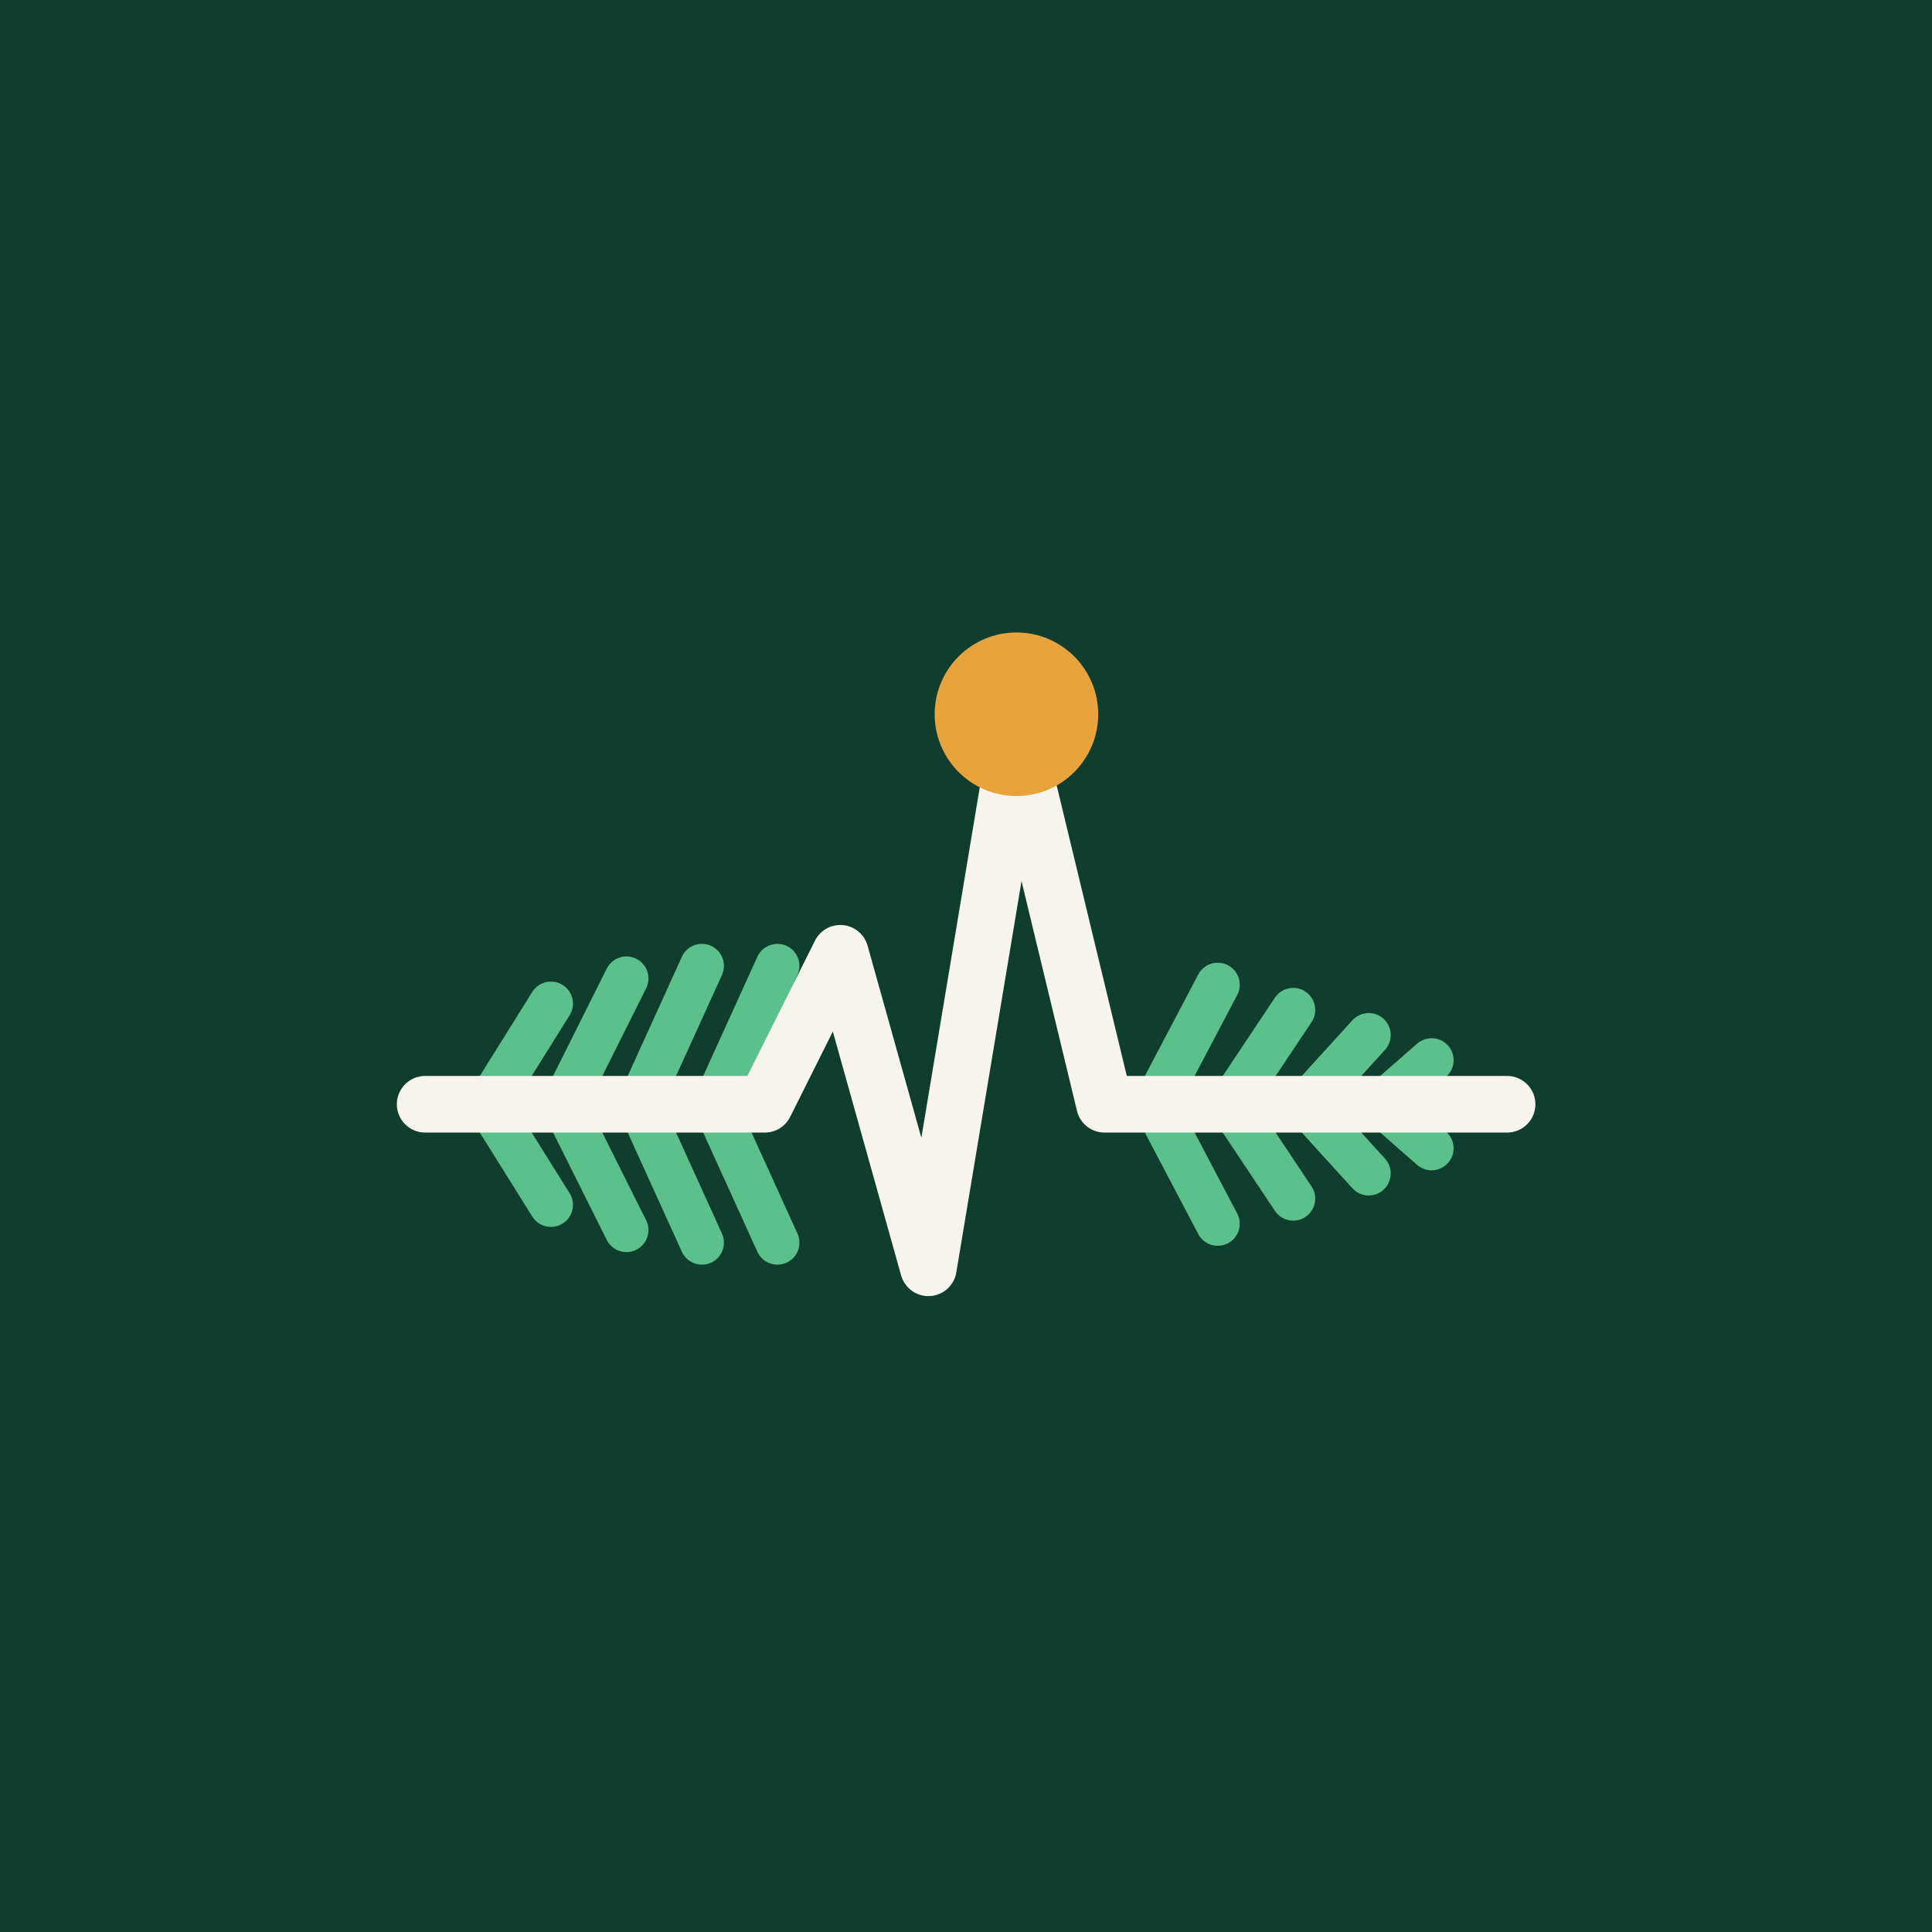
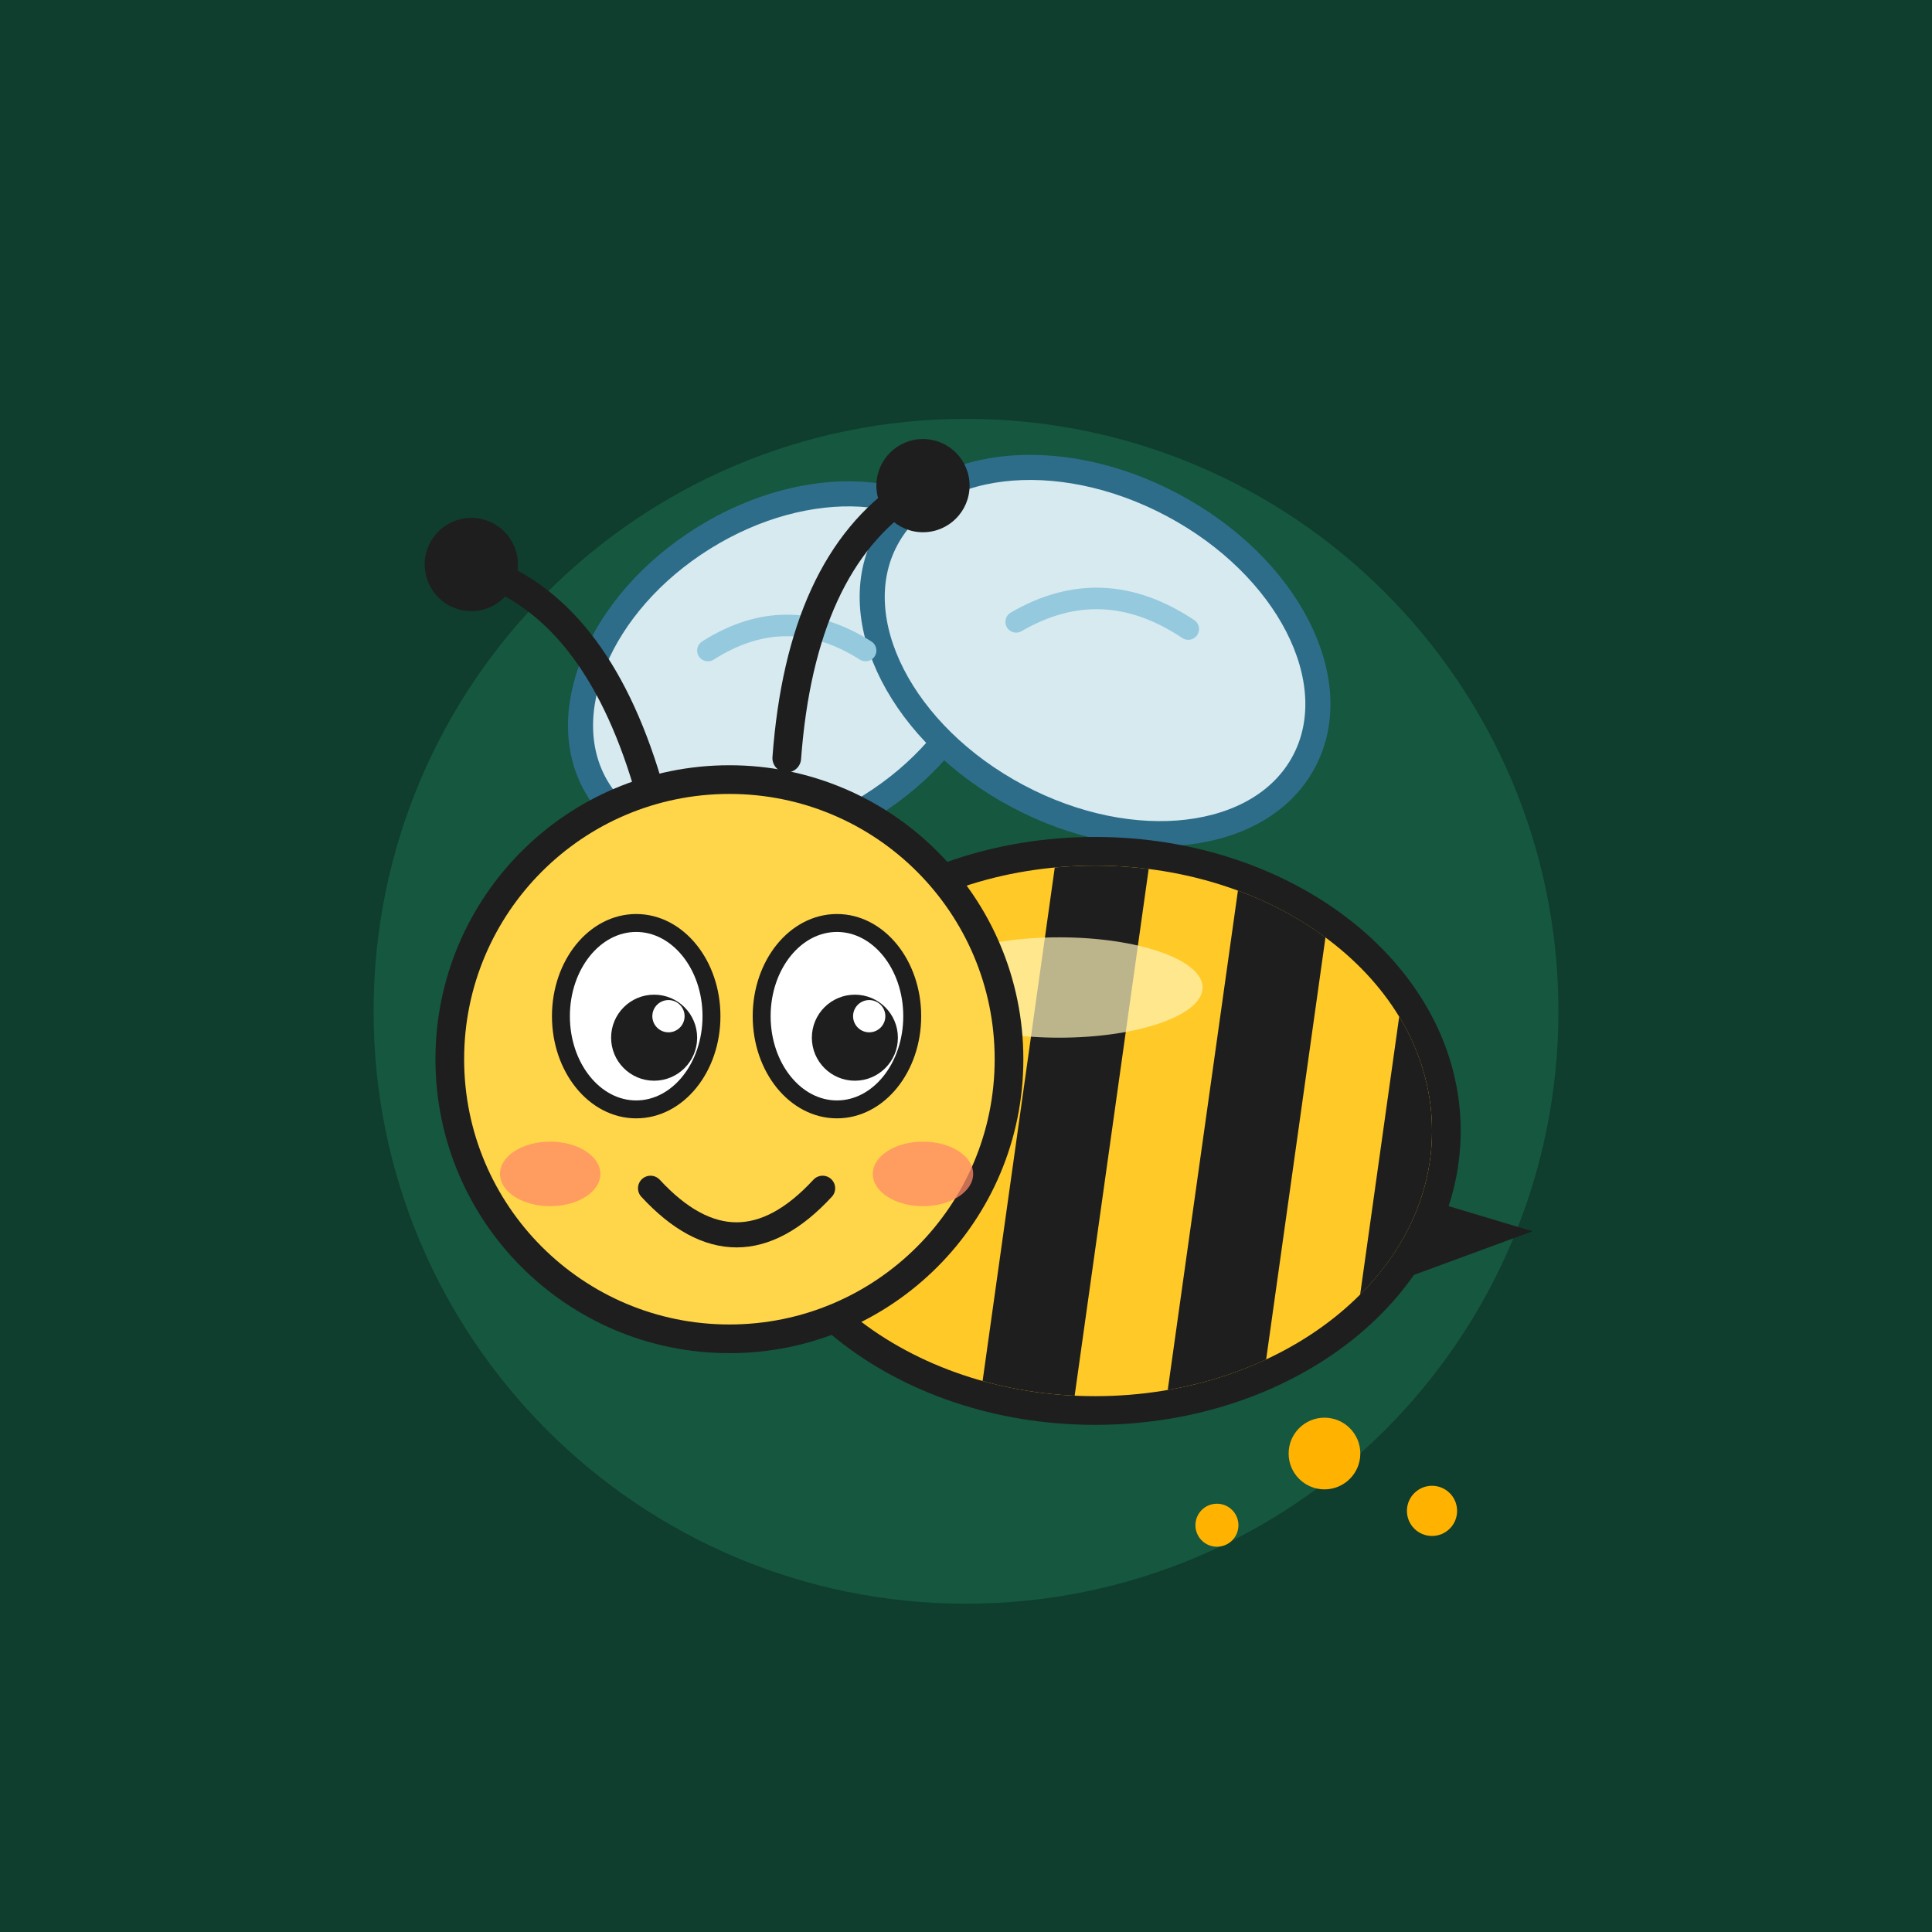
<svg xmlns="http://www.w3.org/2000/svg" width="512" height="512" viewBox="0 0 512 512">
-   <rect width="512" height="512" fill="#0F3D2E" />
-   <g transform="translate(96.0 92.6) scale(1.667)">
-     <path d="M20 120 L30 104 M20 120 L30 136 M32 120 L42 100 M32 120 L42 140 M44 120 L54 98 M44 120 L54 142 M56 120 L66 98 M56 120 L66 142 M126 120 L136 101 M126 120 L136 139 M138 120 L148 105 M138 120 L148 135 M150 120 L160 109 M150 120 L160 131 M162 120 L170 113 M162 120 L170 127" fill="none" stroke="#5CC08A" stroke-width="7" stroke-linecap="round" />
-     <polyline points="10,120 64,120 76,96 90,146 104,62 118,120 182,120" fill="none" stroke="#F6F4EC" stroke-width="9" stroke-linecap="round" stroke-linejoin="round" />
-     <circle cx="104" cy="58" r="13" fill="#E8A33D" />
+   <rect width="512" height="512" rx="0" fill="#0F3D2E" />
+   <circle cx="256" cy="268" r="157" fill="#16573F" />
+   <g transform="translate(66.0 66.0) scale(0.95)">
+     <g opacity=".92">
+       <ellipse cx="150" cy="118" rx="62" ry="44" transform="rotate(-32 150 118)" fill="#E6F6FF" stroke="#2F6F8F" stroke-width="7" />
+       <ellipse cx="236" cy="112" rx="66" ry="46" transform="rotate(28 236 112)" fill="#E6F6FF" stroke="#2F6F8F" stroke-width="7" />
+       <path d="M128 112q22-14 44 0M214 104q24-14 48 2" fill="none" stroke="#9FD3EC" stroke-width="6" stroke-linecap="round" />
+     </g>
+     <path d="M318 262l40 12-38 14z" fill="#1E1E1E" />
+     <ellipse cx="236" cy="246" rx="98" ry="78" fill="#FFC928" stroke="#1E1E1E" stroke-width="8" />
+     <clipPath id="cuerpo">
+       <ellipse cx="236" cy="246" rx="94" ry="74" />
+     </clipPath>
+     <g clip-path="url(#cuerpo)" fill="#1E1E1E">
+       <rect x="214" y="160" width="26" height="180" rx="6" transform="rotate(8 227 250)" />
+       <rect x="266" y="160" width="26" height="180" rx="6" transform="rotate(8 279 250)" />
+       <rect x="316" y="160" width="40" height="180" rx="6" transform="rotate(8 336 250)" />
+     </g>
+     <ellipse cx="226" cy="206" rx="40" ry="14" fill="#FFF3B8" opacity=".7" />
+     <path d="M112 152q-14-50-46-62M150 142q4-54 34-74" fill="none" stroke="#1E1E1E" stroke-width="8" stroke-linecap="round" />
+     <circle cx="62" cy="88" r="13" fill="#1E1E1E" />
+     <circle cx="188" cy="66" r="13" fill="#1E1E1E" />
+     <circle cx="134" cy="226" r="78" fill="#FFD54A" stroke="#1E1E1E" stroke-width="8" />
+     <ellipse cx="108" cy="214" rx="21" ry="26" fill="#fff" stroke="#1E1E1E" stroke-width="5" />
+     <ellipse cx="164" cy="214" rx="21" ry="26" fill="#fff" stroke="#1E1E1E" stroke-width="5" />
+     <circle cx="113" cy="220" r="12" fill="#1E1E1E" />
+     <circle cx="169" cy="220" r="12" fill="#1E1E1E" />
+     <circle cx="117" cy="214" r="4.5" fill="#fff" />
+     <circle cx="173" cy="214" r="4.5" fill="#fff" />
+     <ellipse cx="84" cy="258" rx="14" ry="9" fill="#FF8A65" opacity=".75" />
+     <ellipse cx="188" cy="258" rx="14" ry="9" fill="#FF8A65" opacity=".75" />
+     <path d="M112 262q24 26 48 0" fill="none" stroke="#1E1E1E" stroke-width="7" stroke-linecap="round" />
+     <circle cx="300" cy="336" r="10" fill="#FFB300" />
+     <circle cx="330" cy="352" r="7" fill="#FFB300" />
+     <circle cx="270" cy="356" r="6" fill="#FFB300" />
  </g>
</svg>
